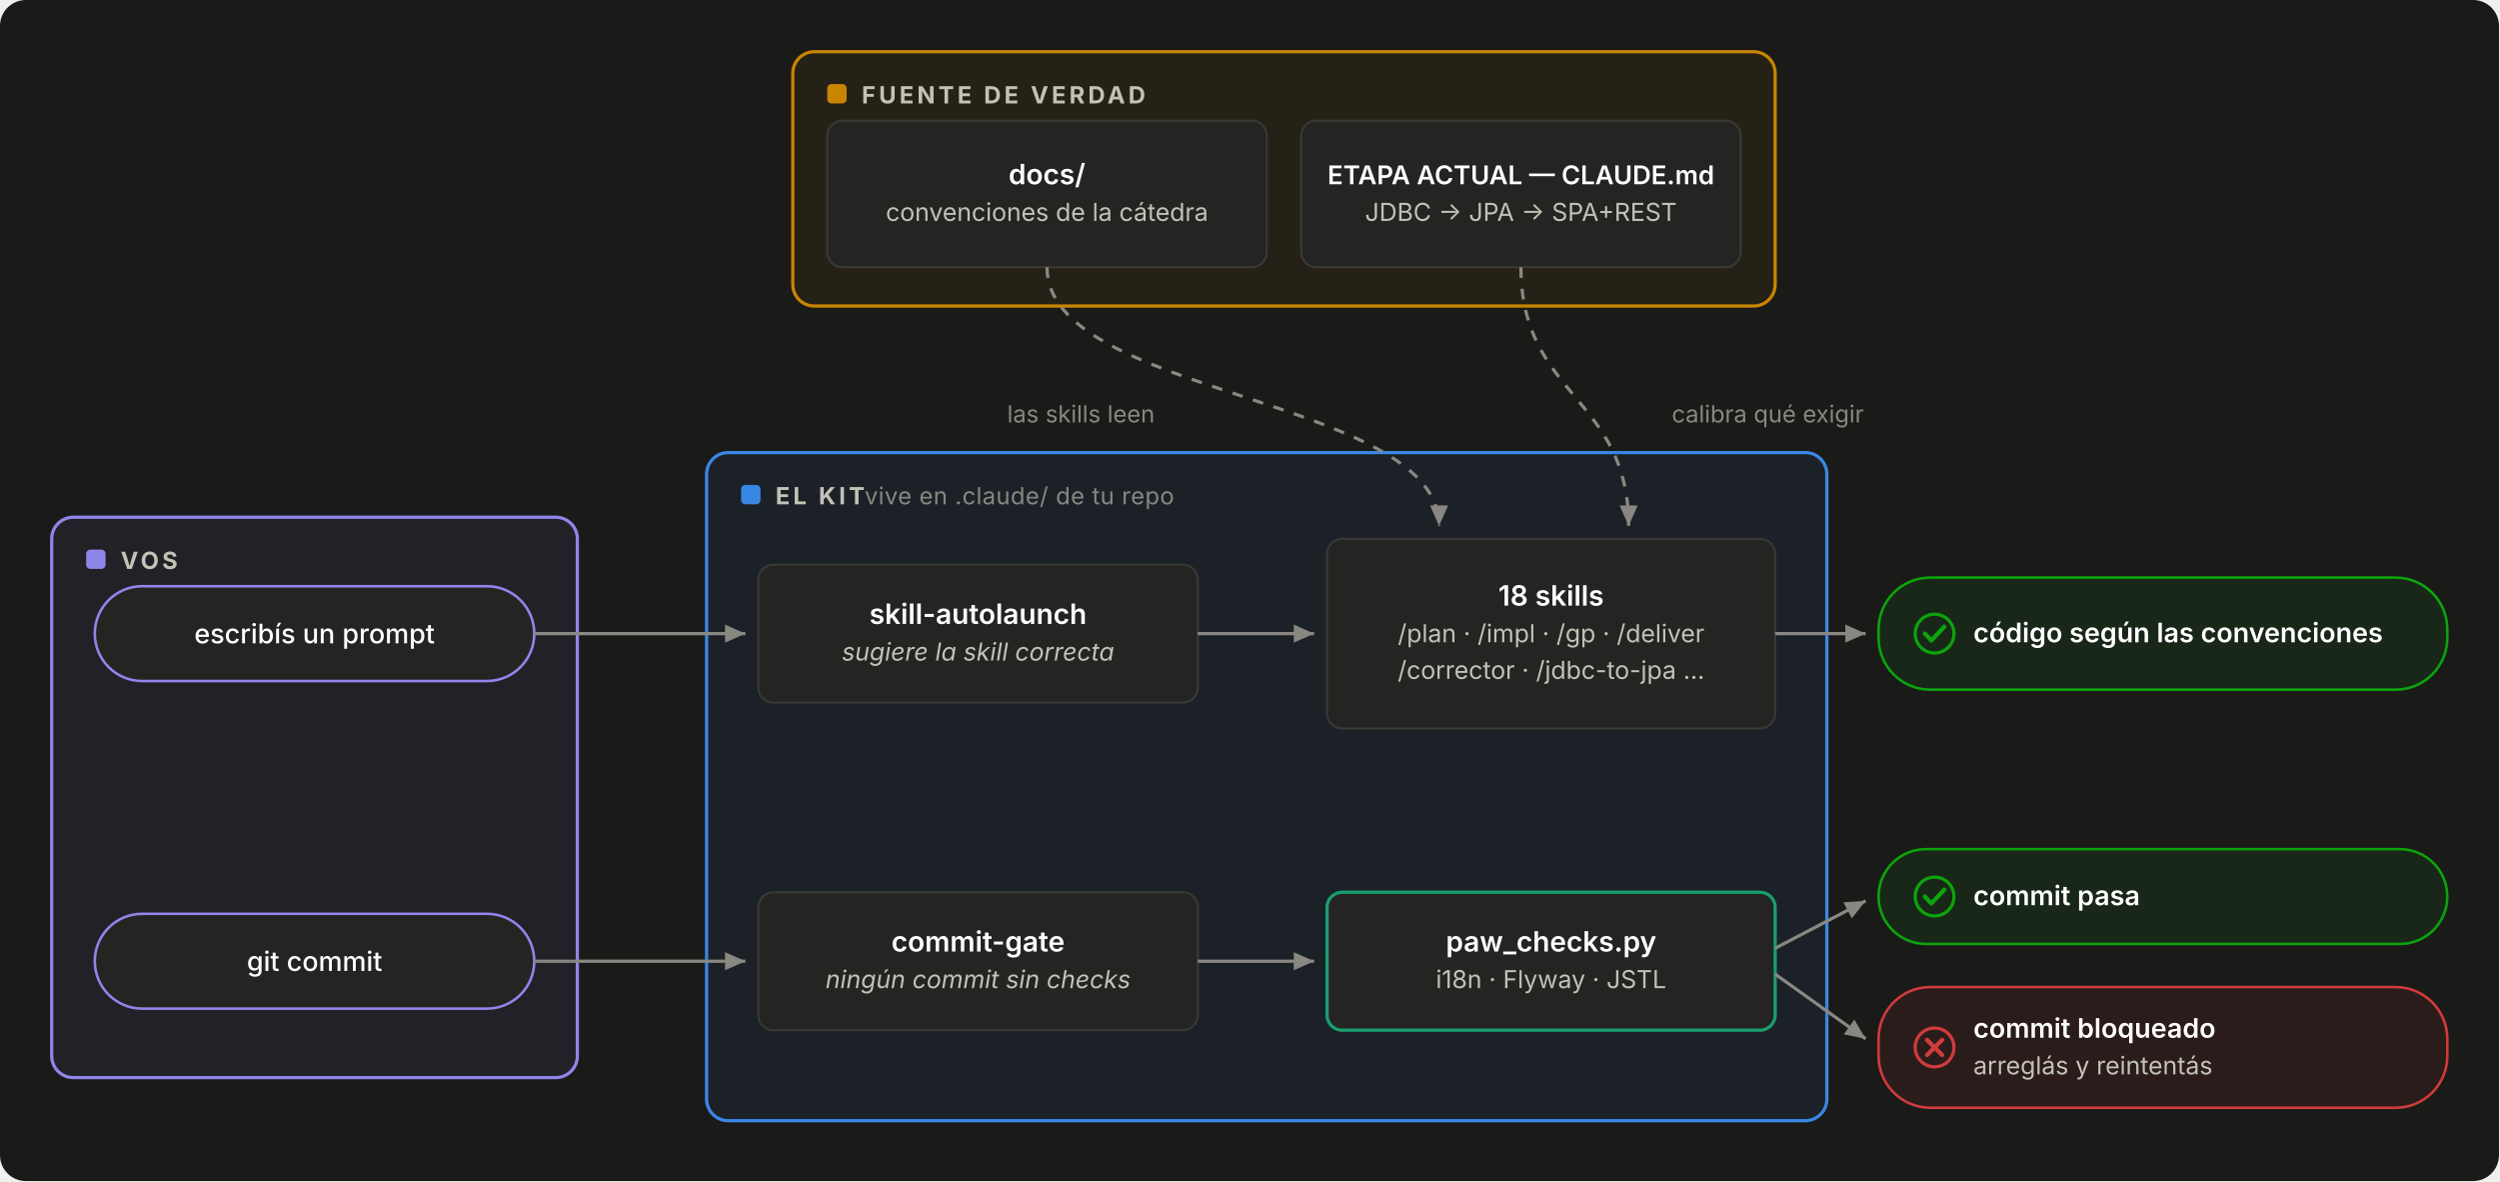
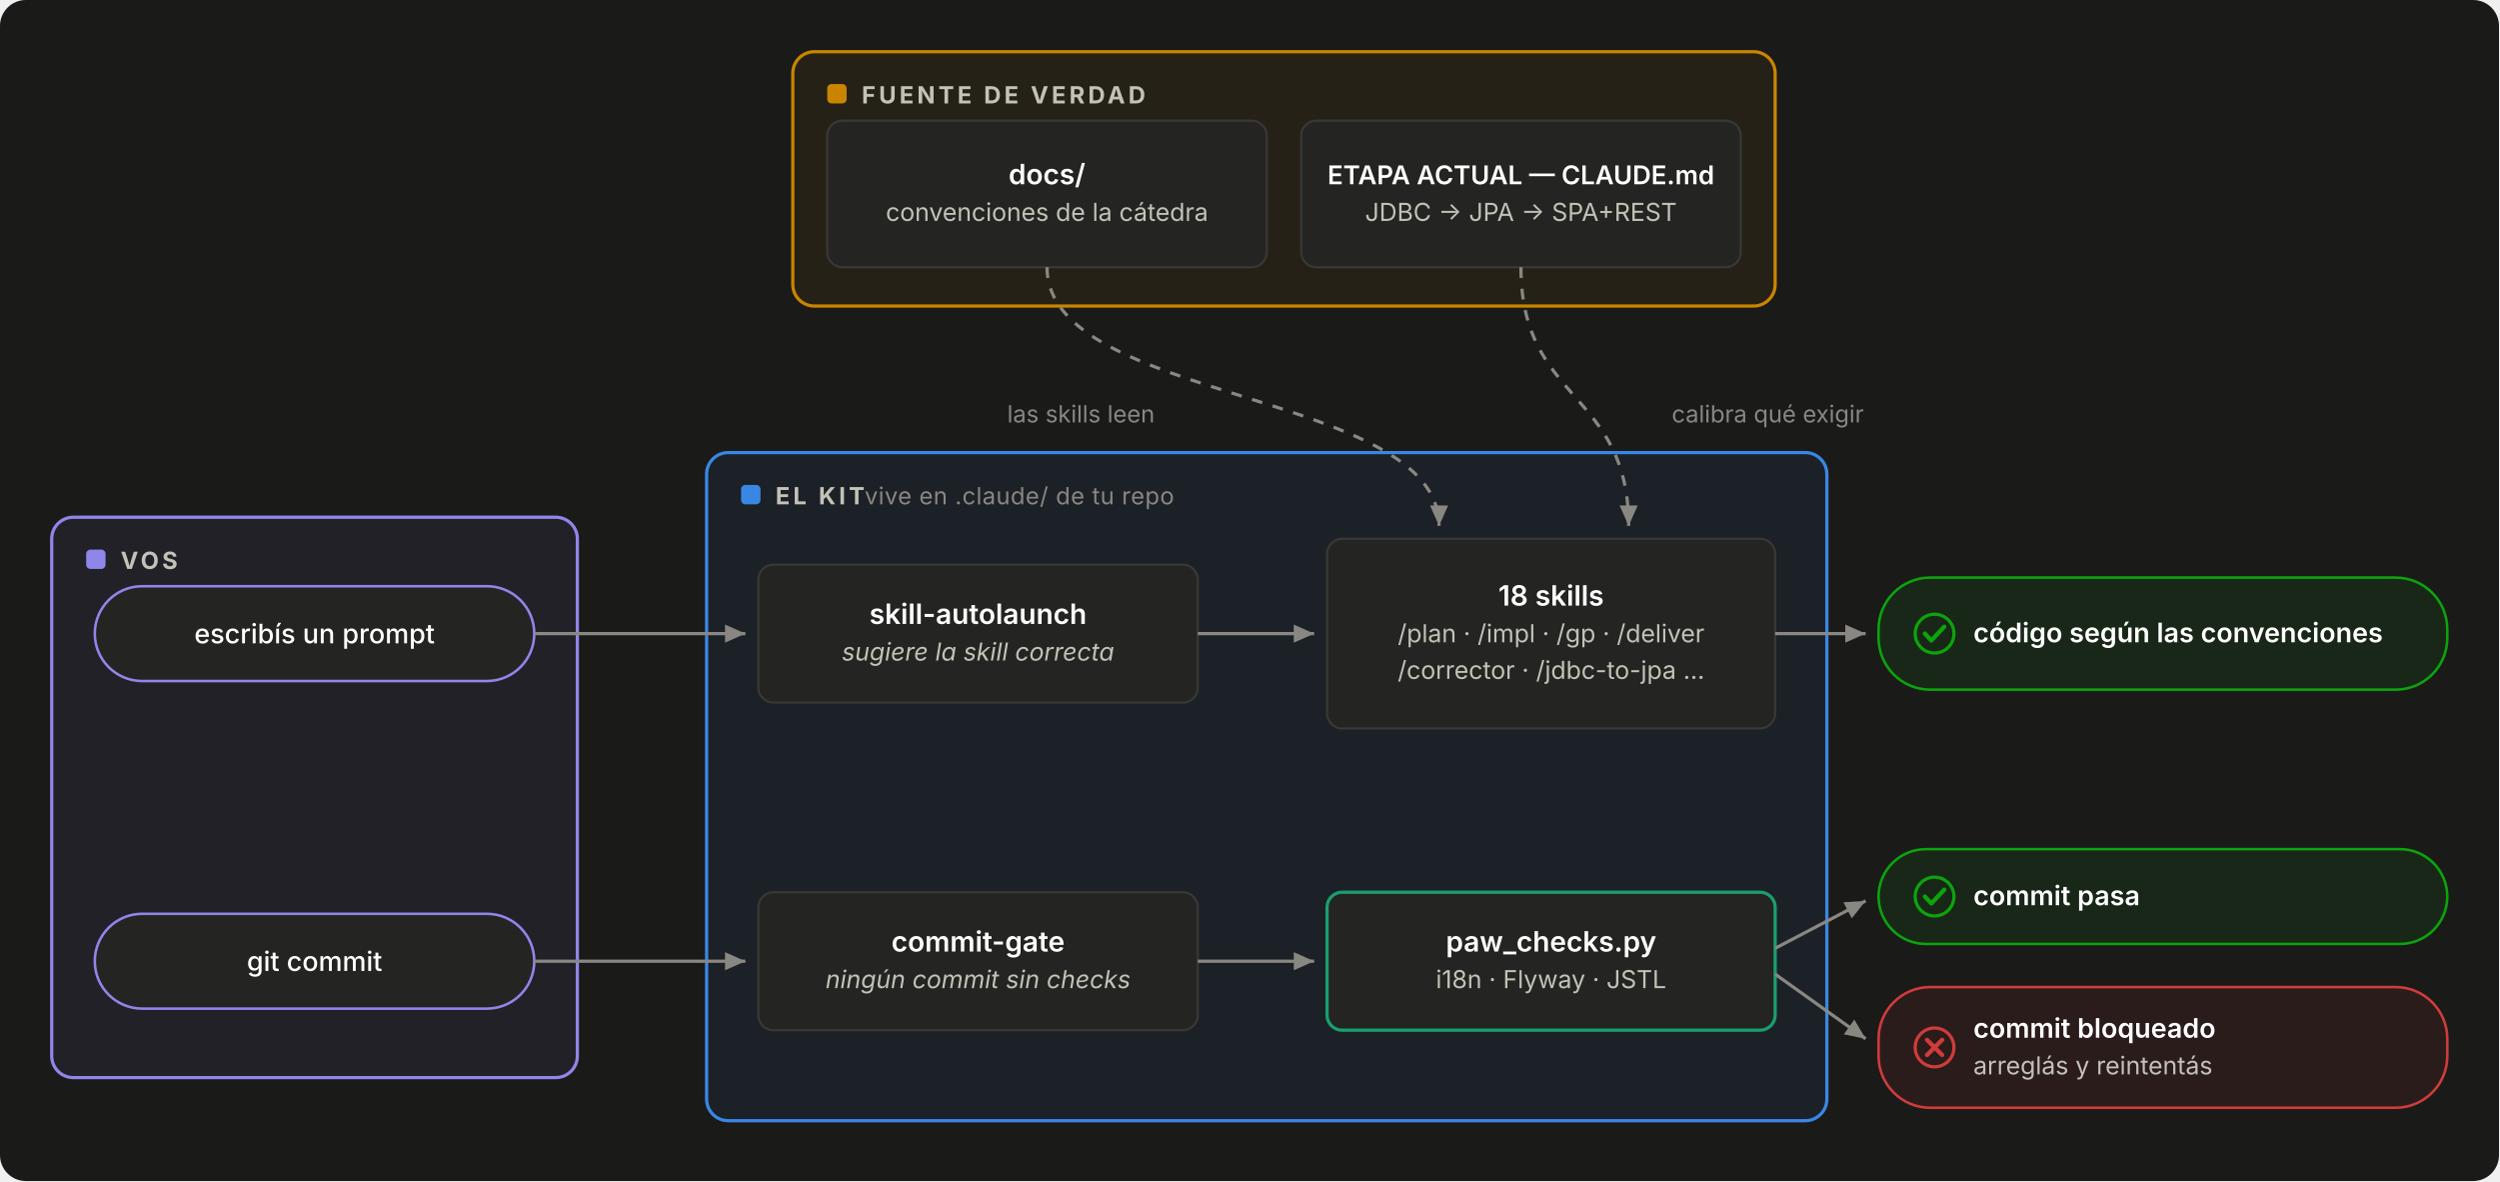
<svg xmlns="http://www.w3.org/2000/svg" viewBox="0 0 1160 548" font-family="system-ui, -apple-system, 'Segoe UI', sans-serif">
  <defs>
    <marker id="arr" viewBox="0 0 10 10" refX="9" refY="5" markerWidth="7" markerHeight="7" orient="auto-start-reverse">
      <path d="M 0 1 L 9 5 L 0 9 z" fill="#898781" />
    </marker>
  </defs>
  <rect x="0" y="0" width="1160" height="548" rx="12" fill="#1a1a19" />
  <rect x="368" y="24" width="456" height="118" rx="10" fill="rgba(201,133,0,0.07)" stroke="#c98500" stroke-width="1.5" />
  <rect x="384" y="39" width="9" height="9" rx="2" fill="#c98500" />
  <text x="400" y="48" font-size="11" font-weight="700" letter-spacing="1.5" fill="#c3c2b7">FUENTE DE VERDAD</text>
  <rect x="384" y="56" width="204" height="68" rx="7" fill="#242422" stroke="#383835" stroke-width="1" />
  <text x="486.0" y="85.5" font-size="13" font-weight="600" text-anchor="middle" fill="#ffffff">docs/</text>
  <text x="486.0" y="102.5" font-size="11.5" text-anchor="middle" fill="#c3c2b7">convenciones de la cátedra</text>
  <rect x="604" y="56" width="204" height="68" rx="7" fill="#242422" stroke="#383835" stroke-width="1" />
  <text x="706.0" y="85.5" font-size="12" font-weight="600" text-anchor="middle" fill="#ffffff">ETAPA ACTUAL — CLAUDE.md</text>
  <text x="706.0" y="102.5" font-size="11.5" text-anchor="middle" fill="#c3c2b7">JDBC → JPA → SPA+REST</text>
  <rect x="328" y="210" width="520" height="310" rx="10" fill="rgba(57,135,229,0.07)" stroke="#3987e5" stroke-width="1.5" />
  <rect x="344" y="225" width="9" height="9" rx="2" fill="#3987e5" />
  <text x="360" y="234" font-size="11" font-weight="700" letter-spacing="1.5" fill="#c3c2b7">EL KIT<tspan font-weight="400" letter-spacing="0.2" fill="#898781">  vive en .claude/ de tu repo</tspan>
  </text>
  <rect x="352" y="262" width="204" height="64" rx="7" fill="#242422" stroke="#383835" stroke-width="1" />
  <text x="454.0" y="289.5" font-size="13" font-weight="600" text-anchor="middle" fill="#ffffff">skill-autolaunch</text>
  <text x="454.0" y="306.5" font-size="11.5" font-style="italic" text-anchor="middle" fill="#c3c2b7">sugiere la skill correcta</text>
  <rect x="616" y="250" width="208" height="88" rx="7" fill="#242422" stroke="#383835" stroke-width="1" />
  <text x="720.0" y="281.0" font-size="13" font-weight="600" text-anchor="middle" fill="#ffffff">18 skills</text>
  <text x="720.0" y="298.0" font-size="11.5" text-anchor="middle" fill="#c3c2b7">/plan · /impl · /gp · /deliver</text>
  <text x="720.0" y="315.0" font-size="11.5" text-anchor="middle" fill="#c3c2b7">/corrector · /jdbc-to-jpa …</text>
  <rect x="352" y="414" width="204" height="64" rx="7" fill="#242422" stroke="#383835" stroke-width="1" />
  <text x="454.0" y="441.5" font-size="13" font-weight="600" text-anchor="middle" fill="#ffffff">commit-gate</text>
  <text x="454.0" y="458.5" font-size="11.5" font-style="italic" text-anchor="middle" fill="#c3c2b7">ningún commit sin checks</text>
  <rect x="616" y="414" width="208" height="64" rx="7" fill="#242422" stroke="#199e70" stroke-width="1.5" />
  <text x="720.0" y="441.5" font-size="13" font-weight="600" text-anchor="middle" fill="#ffffff">paw_checks.py</text>
  <text x="720.0" y="458.5" font-size="11.5" text-anchor="middle" fill="#c3c2b7">i18n · Flyway · JSTL</text>
  <line x1="556" y1="294" x2="610" y2="294" stroke="#898781" stroke-width="1.5" marker-end="url(#arr)" />
  <line x1="556" y1="446" x2="610" y2="446" stroke="#898781" stroke-width="1.5" marker-end="url(#arr)" />
  <rect x="24" y="240" width="244" height="260" rx="10" fill="rgba(144,133,233,0.07)" stroke="#9085e9" stroke-width="1.5" />
  <rect x="40" y="255" width="9" height="9" rx="2" fill="#9085e9" />
  <text x="56" y="264" font-size="11" font-weight="700" letter-spacing="1.5" fill="#c3c2b7">VOS</text>
  <rect x="44" y="272" width="204" height="44" rx="22.0" fill="#242422" stroke="#9085e9" stroke-width="1.2" />
  <text x="146.0" y="298.5" font-size="12.5" font-weight="500" text-anchor="middle" fill="#ffffff">escribís un prompt</text>
  <rect x="44" y="424" width="204" height="44" rx="22.0" fill="#242422" stroke="#9085e9" stroke-width="1.2" />
  <text x="146.0" y="450.5" font-size="12.5" font-weight="500" text-anchor="middle" fill="#ffffff">git commit</text>
  <line x1="248" y1="294" x2="346" y2="294" stroke="#898781" stroke-width="1.5" marker-end="url(#arr)" />
  <line x1="248" y1="446" x2="346" y2="446" stroke="#898781" stroke-width="1.5" marker-end="url(#arr)" />
-   <path d="M 486 124 C 486 184.0, 668 184.0, 668 244" fill="none" stroke="#898781" stroke-width="1.5" stroke-dasharray="5 5" marker-end="url(#arr)" />
-   <path d="M 706 124 C 706 184.0, 756 184.0, 756 244" fill="none" stroke="#898781" stroke-width="1.5" stroke-dasharray="5 5" marker-end="url(#arr)" />
-   <text x="536" y="196" font-size="11" text-anchor="end" fill="#898781">las skills leen</text>
-   <text x="776" y="196" font-size="11" text-anchor="start" fill="#898781">calibra qué exigir</text>
+   <path d="M 486 124 C 486 187, 668 181, 668 244" fill="none" stroke="#898781" stroke-width="1.5" stroke-dasharray="5 5" marker-end="url(#arr)" />
+   <path d="M 706 124 C 706 187, 756 181, 756 244" fill="none" stroke="#898781" stroke-width="1.5" stroke-dasharray="5 5" marker-end="url(#arr)" />
+   <text x="536" y="196" font-size="11" text-anchor="end" stroke="#1a1a19" stroke-width="5" paint-order="stroke" stroke-linejoin="round" fill="#898781">las skills leen</text>
+   <text x="776" y="196" font-size="11" text-anchor="start" stroke="#1a1a19" stroke-width="5" paint-order="stroke" stroke-linejoin="round" fill="#898781">calibra qué exigir</text>
  <rect x="872" y="268" width="264" height="52" rx="24" fill="rgba(12,163,12,0.10)" stroke="#0ca30c" stroke-width="1.2" />
  <circle cx="898" cy="294.0" r="9" fill="none" stroke="#0ca30c" stroke-width="1.5" />
  <path d="M 893.5 294.0 l 3 3.2 l 6 -6.4" fill="none" stroke="#0ca30c" stroke-width="2" stroke-linecap="round" stroke-linejoin="round" />
  <text x="916" y="298.0" font-size="12.5" font-weight="600" fill="#ffffff">código según las convenciones</text>
  <rect x="872" y="394" width="264" height="44" rx="22.0" fill="rgba(12,163,12,0.10)" stroke="#0ca30c" stroke-width="1.2" />
  <circle cx="898" cy="416.0" r="9" fill="none" stroke="#0ca30c" stroke-width="1.5" />
  <path d="M 893.5 416.0 l 3 3.2 l 6 -6.4" fill="none" stroke="#0ca30c" stroke-width="2" stroke-linecap="round" stroke-linejoin="round" />
  <text x="916" y="420.0" font-size="12.5" font-weight="600" fill="#ffffff">commit pasa</text>
  <rect x="872" y="458" width="264" height="56" rx="24" fill="rgba(208,59,59,0.10)" stroke="#d03b3b" stroke-width="1.2" />
  <circle cx="898" cy="486.0" r="9" fill="none" stroke="#d03b3b" stroke-width="1.5" />
  <path d="M 894.5 482.5 l 7 7 M 901.5 482.5 l -7 7" fill="none" stroke="#d03b3b" stroke-width="2" stroke-linecap="round" />
  <text x="916" y="481.5" font-size="12.5" font-weight="600" fill="#ffffff">commit bloqueado</text>
  <text x="916" y="498.5" font-size="11.5" fill="#c3c2b7">arreglás y reintentás</text>
  <line x1="824" y1="294" x2="866" y2="294" stroke="#898781" stroke-width="1.5" marker-end="url(#arr)" />
  <line x1="824" y1="440" x2="866" y2="418" stroke="#898781" stroke-width="1.5" marker-end="url(#arr)" />
  <line x1="824" y1="452" x2="866" y2="482" stroke="#898781" stroke-width="1.5" marker-end="url(#arr)" />
</svg>
